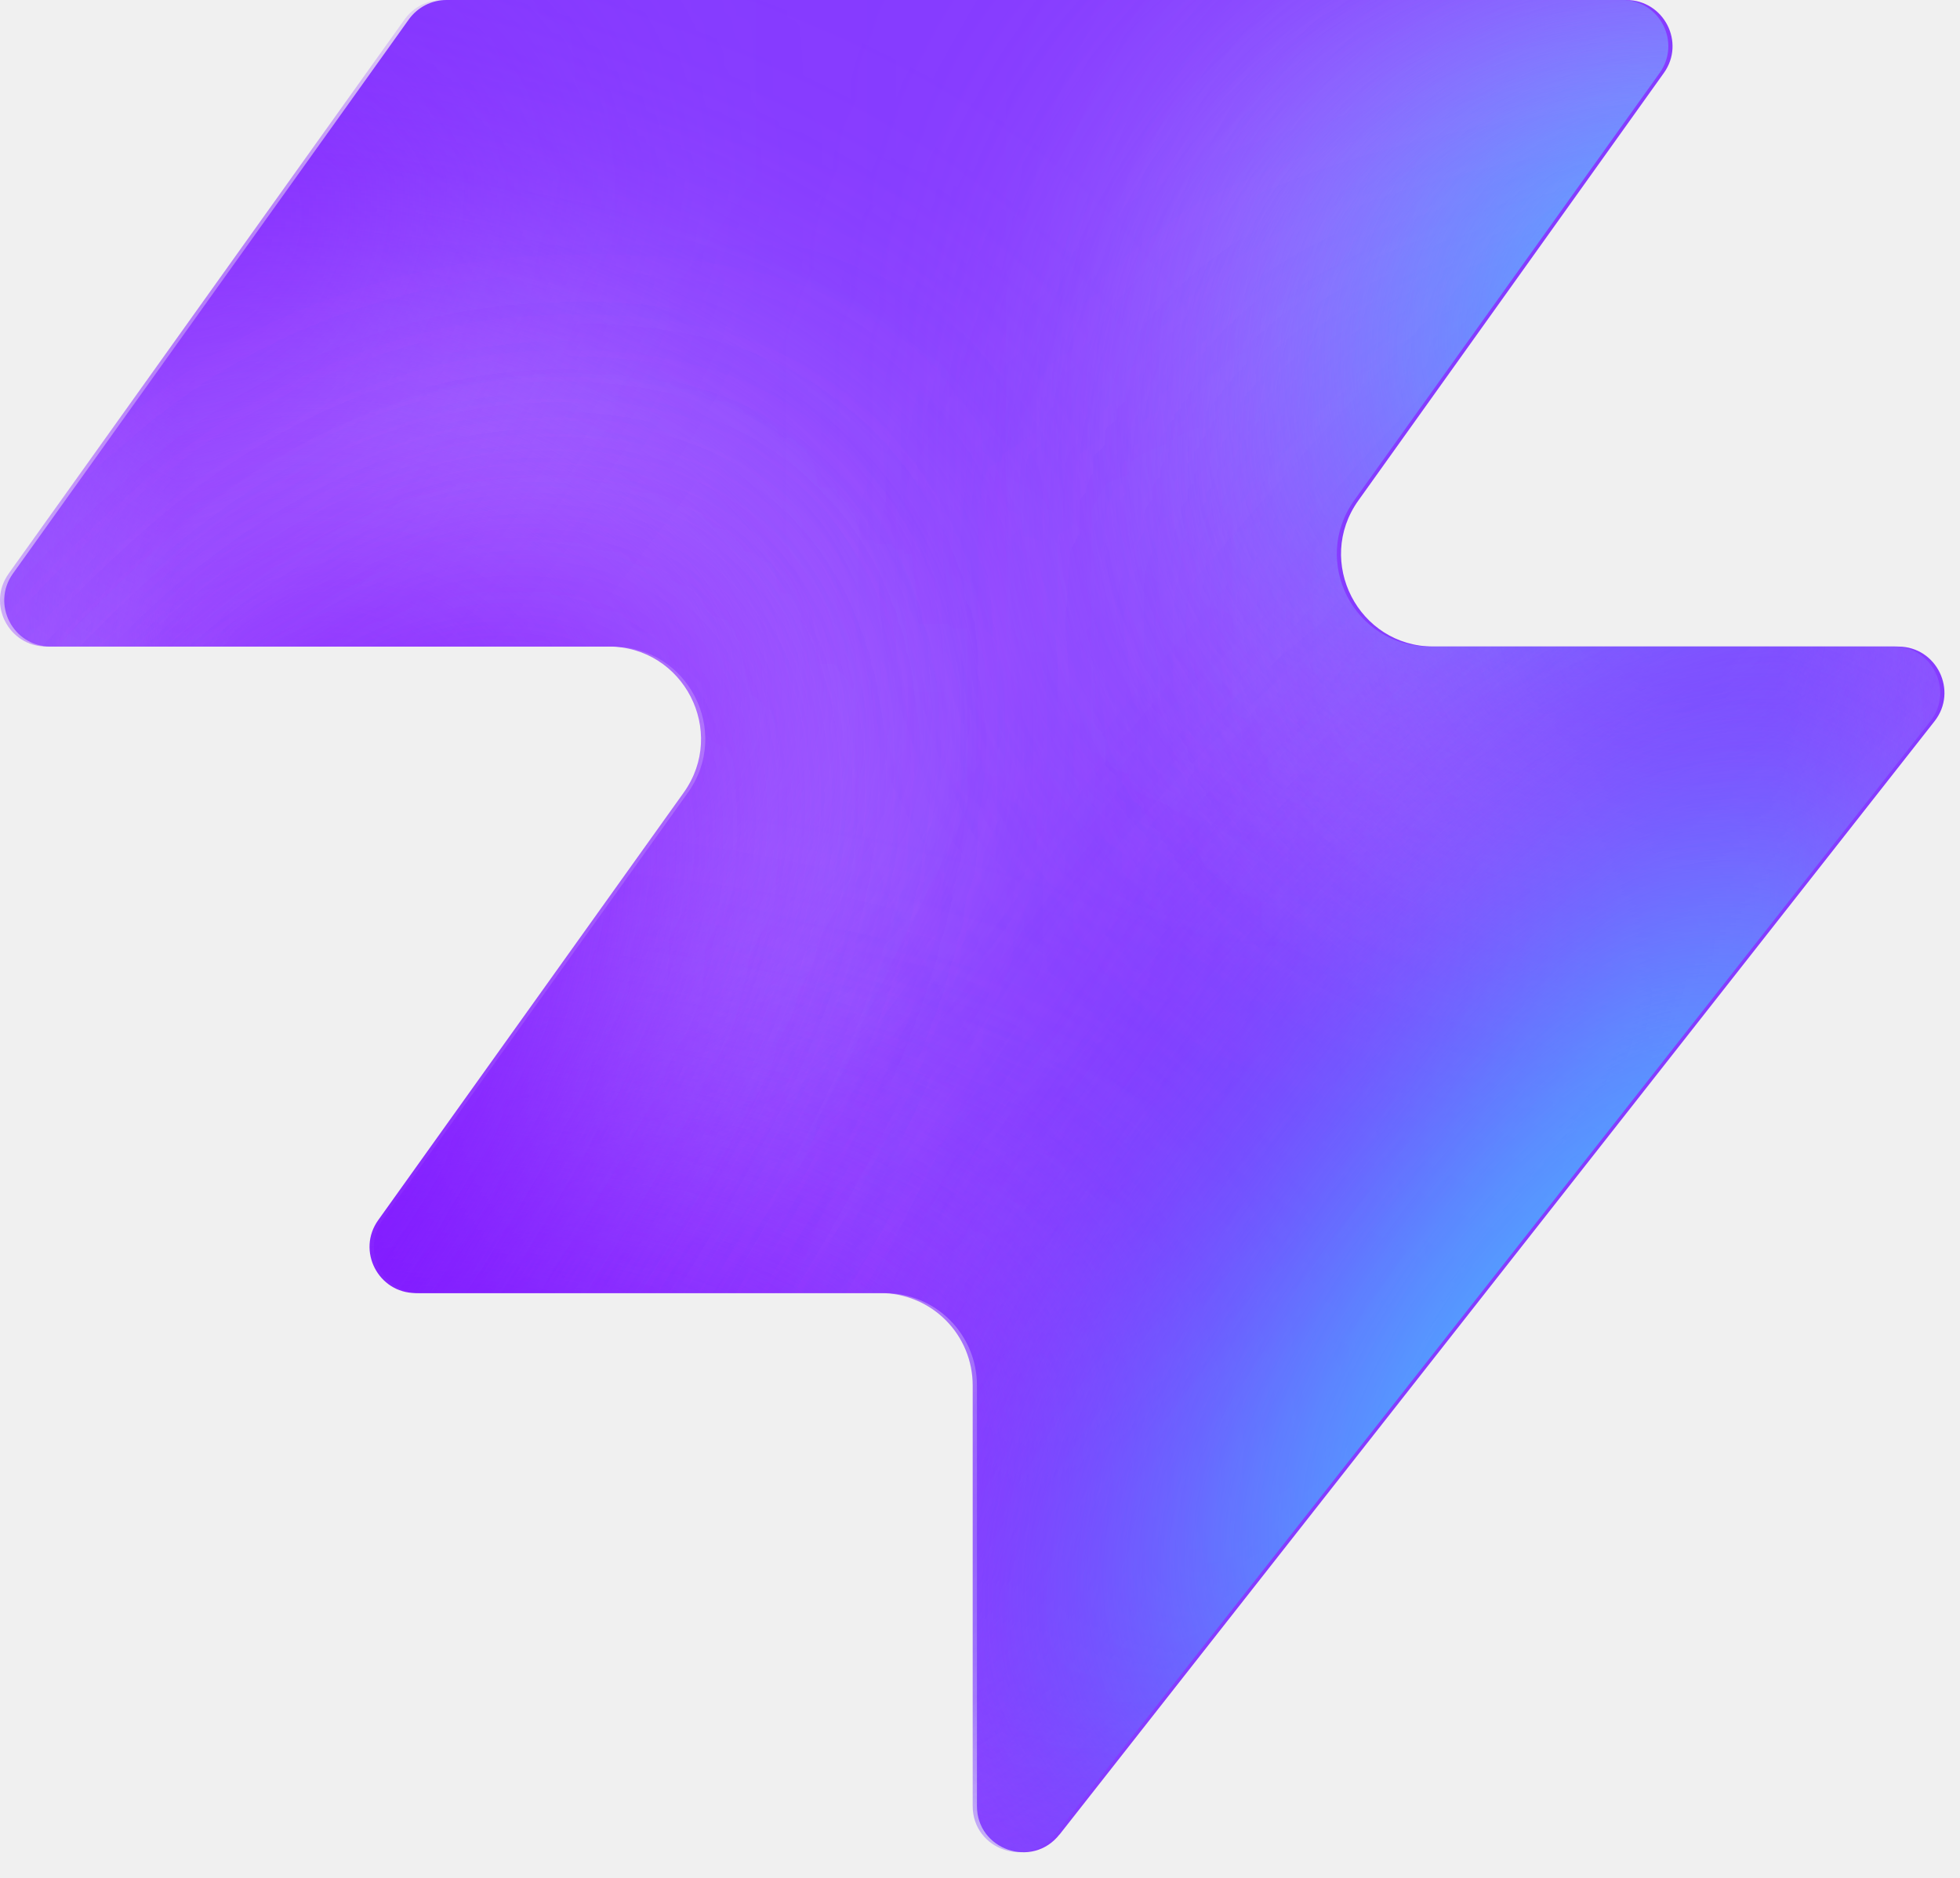
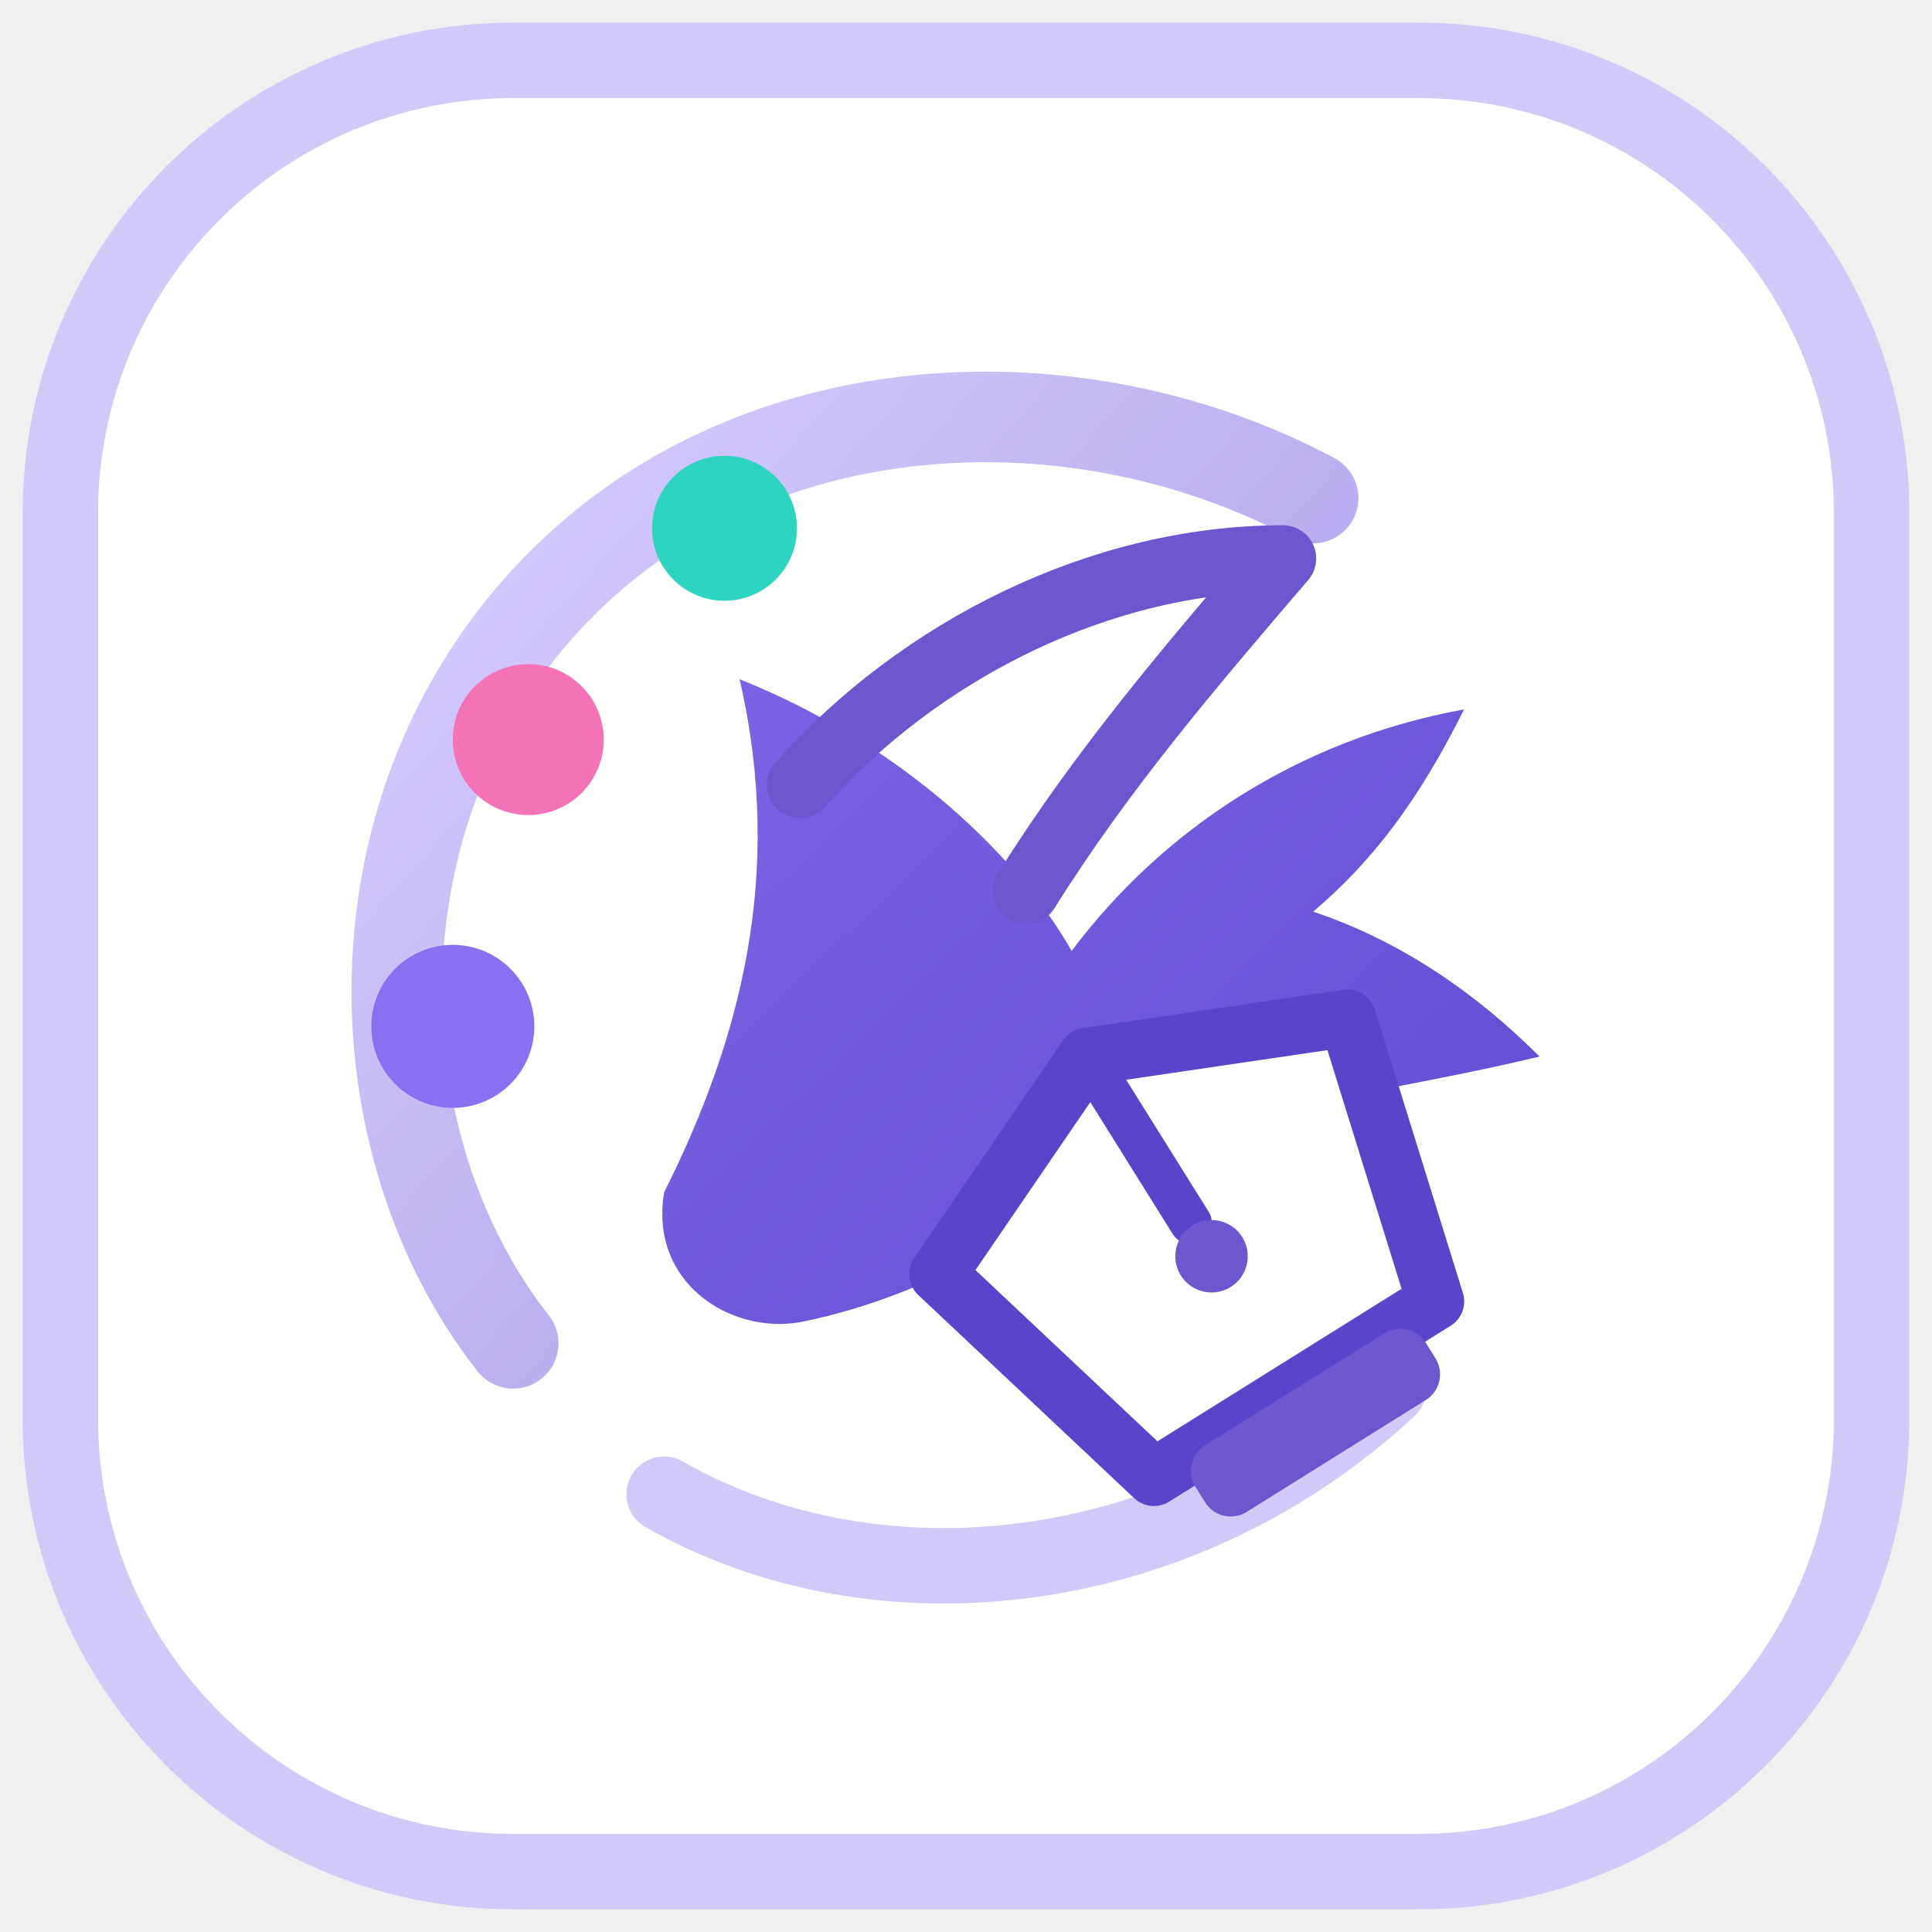
- <svg xmlns="http://www.w3.org/2000/svg" width="48" height="46" fill="none" viewBox="0 0 48 46">
-   <path fill="#863bff" d="M25.946 44.938c-.664.845-2.021.375-2.021-.698V33.937a2.26 2.26 0 0 0-2.262-2.262H10.287c-.92 0-1.456-1.04-.92-1.788l7.48-10.471c1.07-1.497 0-3.578-1.842-3.578H1.237c-.92 0-1.456-1.04-.92-1.788L10.013.474c.214-.297.556-.474.92-.474h28.894c.92 0 1.456 1.04.92 1.788l-7.48 10.471c-1.07 1.498 0 3.579 1.842 3.579h11.377c.943 0 1.473 1.088.89 1.83L25.947 44.94z" style="fill:#863bff;fill:color(display-p3 .525 .23 1);fill-opacity:1" />
-   <mask id="a" width="48" height="46" x="0" y="0" maskUnits="userSpaceOnUse" style="mask-type:alpha">
-     <path fill="#000" d="M25.842 44.938c-.664.844-2.021.375-2.021-.698V33.937a2.26 2.26 0 0 0-2.262-2.262H10.183c-.92 0-1.456-1.04-.92-1.788l7.48-10.471c1.07-1.498 0-3.579-1.842-3.579H1.133c-.92 0-1.456-1.04-.92-1.787L9.91.473c.214-.297.556-.474.92-.474h28.894c.92 0 1.456 1.04.92 1.788l-7.48 10.471c-1.07 1.498 0 3.578 1.842 3.578h11.377c.943 0 1.473 1.088.89 1.832L25.843 44.94z" style="fill:#000;fill-opacity:1" />
-   </mask>
-   <g mask="url(#a)">
-     <g filter="url(#b)">
-       <ellipse cx="5.508" cy="14.704" fill="#ede6ff" rx="5.508" ry="14.704" style="fill:#ede6ff;fill:color(display-p3 .927 .903 1);fill-opacity:1" transform="matrix(.00324 1 1 -.00324 -4.47 31.516)" />
-     </g>
-     <g filter="url(#c)">
-       <ellipse cx="10.399" cy="29.851" fill="#ede6ff" rx="10.399" ry="29.851" style="fill:#ede6ff;fill:color(display-p3 .927 .903 1);fill-opacity:1" transform="matrix(.00324 1 1 -.00324 -39.328 7.883)" />
-     </g>
-     <g filter="url(#d)">
-       <ellipse cx="5.508" cy="30.487" fill="#7e14ff" rx="5.508" ry="30.487" style="fill:#7e14ff;fill:color(display-p3 .492 .077 1);fill-opacity:1" transform="rotate(89.814 -25.913 -14.639)scale(1 -1)" />
-     </g>
-     <g filter="url(#e)">
-       <ellipse cx="5.508" cy="30.599" fill="#7e14ff" rx="5.508" ry="30.599" style="fill:#7e14ff;fill:color(display-p3 .492 .077 1);fill-opacity:1" transform="rotate(89.814 -32.644 -3.334)scale(1 -1)" />
-     </g>
-     <g filter="url(#f)">
-       <ellipse cx="5.508" cy="30.599" fill="#7e14ff" rx="5.508" ry="30.599" style="fill:#7e14ff;fill:color(display-p3 .492 .077 1);fill-opacity:1" transform="matrix(.00324 1 1 -.00324 -34.34 30.47)" />
-     </g>
-     <g filter="url(#g)">
-       <ellipse cx="14.072" cy="22.078" fill="#ede6ff" rx="14.072" ry="22.078" style="fill:#ede6ff;fill:color(display-p3 .927 .903 1);fill-opacity:1" transform="rotate(93.35 24.506 48.493)scale(-1 1)" />
-     </g>
-     <g filter="url(#h)">
-       <ellipse cx="3.47" cy="21.501" fill="#7e14ff" rx="3.47" ry="21.501" style="fill:#7e14ff;fill:color(display-p3 .492 .077 1);fill-opacity:1" transform="rotate(89.009 28.708 47.59)scale(-1 1)" />
-     </g>
-     <g filter="url(#i)">
-       <ellipse cx="3.47" cy="21.501" fill="#7e14ff" rx="3.47" ry="21.501" style="fill:#7e14ff;fill:color(display-p3 .492 .077 1);fill-opacity:1" transform="rotate(89.009 28.708 47.59)scale(-1 1)" />
-     </g>
-     <g filter="url(#j)">
-       <ellipse cx=".387" cy="8.972" fill="#7e14ff" rx="4.407" ry="29.108" style="fill:#7e14ff;fill:color(display-p3 .492 .077 1);fill-opacity:1" transform="rotate(39.51 .387 8.972)" />
-     </g>
-     <g filter="url(#k)">
-       <ellipse cx="47.523" cy="-6.092" fill="#7e14ff" rx="4.407" ry="29.108" style="fill:#7e14ff;fill:color(display-p3 .492 .077 1);fill-opacity:1" transform="rotate(37.892 47.523 -6.092)" />
-     </g>
-     <g filter="url(#l)">
-       <ellipse cx="41.412" cy="6.333" fill="#47bfff" rx="5.971" ry="9.665" style="fill:#47bfff;fill:color(display-p3 .28 .748 1);fill-opacity:1" transform="rotate(37.892 41.412 6.333)" />
-     </g>
-     <g filter="url(#m)">
-       <ellipse cx="-1.879" cy="38.332" fill="#7e14ff" rx="4.407" ry="29.108" style="fill:#7e14ff;fill:color(display-p3 .492 .077 1);fill-opacity:1" transform="rotate(37.892 -1.88 38.332)" />
-     </g>
-     <g filter="url(#n)">
-       <ellipse cx="-1.879" cy="38.332" fill="#7e14ff" rx="4.407" ry="29.108" style="fill:#7e14ff;fill:color(display-p3 .492 .077 1);fill-opacity:1" transform="rotate(37.892 -1.88 38.332)" />
-     </g>
-     <g filter="url(#o)">
-       <ellipse cx="35.651" cy="29.907" fill="#7e14ff" rx="4.407" ry="29.108" style="fill:#7e14ff;fill:color(display-p3 .492 .077 1);fill-opacity:1" transform="rotate(37.892 35.651 29.907)" />
-     </g>
-     <g filter="url(#p)">
-       <ellipse cx="38.418" cy="32.4" fill="#47bfff" rx="5.971" ry="15.297" style="fill:#47bfff;fill:color(display-p3 .28 .748 1);fill-opacity:1" transform="rotate(37.892 38.418 32.4)" />
-     </g>
+ <svg xmlns="http://www.w3.org/2000/svg" viewBox="0 0 64 64" fill="none">
+   <defs>
+     <linearGradient id="sp-violet" x1="12" y1="10" x2="54" y2="54" gradientUnits="userSpaceOnUse">
+       <stop offset="0%" stop-color="#8a6ff0" />
+       <stop offset="100%" stop-color="#5a44c9" />
+     </linearGradient>
+     <linearGradient id="sp-arc" x1="10" y1="22" x2="48" y2="56" gradientUnits="userSpaceOnUse">
+       <stop offset="0%" stop-color="#c4b5fd" />
+       <stop offset="100%" stop-color="#6e56cf" />
+     </linearGradient>
+   </defs>
+   <rect x="2" y="2" width="60" height="60" rx="15" fill="#ffffff" stroke="#d3c9f9" stroke-width="2.5" />
+   <path d="M17 44.5C11.5 37.5 11.5 25.5 19.5 18.5C26 12.8 36 12.5 43.5 16.5" stroke="url(#sp-arc)" stroke-width="3" stroke-linecap="round" opacity="0.7" />
+   <path d="M22 49.5C29 53.5 39 52.5 46 46" stroke="#d3c9f9" stroke-width="2.5" stroke-linecap="round" />
+   <circle cx="15" cy="34" r="2.7" fill="#8a6ff0" />
+   <circle cx="17.5" cy="24.5" r="2.5" fill="#f472b6" />
+   <circle cx="24" cy="17.5" r="2.4" fill="#2dd4bf" />
+   <path d="M22 39.5C24.5 34.5 26 29 24.5 22.5C29.5 24.5 33.5 28 35.5 31.5C38.5 27.5 43 24.5 48.5 23.5C47 26.5 45.5 28.5 43.5 30.2C46.5 31.2 49 33 51 35C46 36.2 42 36.5 38.5 38.2C35 40 31.5 42.8 26.5 43.8C24.2 44.2 21.5 42.5 22 39.5Z" fill="url(#sp-violet)" />
+   <path d="M26.5 26C30.5 21.5 36.5 18.5 42.5 18.5C39.5 22 36.5 25.5 34 29.5" stroke="#6e56cf" stroke-width="2.2" stroke-linecap="round" stroke-linejoin="round" />
+   <g transform="translate(36, 35) rotate(-32)">
+     <path d="M0 0L8 3.5L5.5 13L-5.5 13L-8 3.5L0 0Z" fill="#ffffff" stroke="#5a44c9" stroke-width="1.9" stroke-linejoin="round" />
+     <line x1="0" y1="0.8" x2="0" y2="6.5" stroke="#5a44c9" stroke-width="1.4" stroke-linecap="round" />
+     <circle cx="0" cy="7.8" r="1.2" fill="#6e56cf" />
+     <rect x="-4.5" y="13" width="9" height="2.6" rx="1" fill="#6e56cf" />
  </g>
-   <defs>
-     <filter id="b" width="60.045" height="41.654" x="-19.77" y="16.149" color-interpolation-filters="sRGB" filterUnits="userSpaceOnUse">
-       <feFlood flood-opacity="0" result="BackgroundImageFix" />
-       <feBlend in="SourceGraphic" in2="BackgroundImageFix" result="shape" />
-       <feGaussianBlur result="effect1_foregroundBlur_2002_17158" stdDeviation="7.659" />
-     </filter>
-     <filter id="c" width="90.34" height="51.437" x="-54.613" y="-7.533" color-interpolation-filters="sRGB" filterUnits="userSpaceOnUse">
-       <feFlood flood-opacity="0" result="BackgroundImageFix" />
-       <feBlend in="SourceGraphic" in2="BackgroundImageFix" result="shape" />
-       <feGaussianBlur result="effect1_foregroundBlur_2002_17158" stdDeviation="7.659" />
-     </filter>
-     <filter id="d" width="79.355" height="29.4" x="-49.64" y="2.03" color-interpolation-filters="sRGB" filterUnits="userSpaceOnUse">
-       <feFlood flood-opacity="0" result="BackgroundImageFix" />
-       <feBlend in="SourceGraphic" in2="BackgroundImageFix" result="shape" />
-       <feGaussianBlur result="effect1_foregroundBlur_2002_17158" stdDeviation="4.596" />
-     </filter>
-     <filter id="e" width="79.579" height="29.4" x="-45.045" y="20.029" color-interpolation-filters="sRGB" filterUnits="userSpaceOnUse">
-       <feFlood flood-opacity="0" result="BackgroundImageFix" />
-       <feBlend in="SourceGraphic" in2="BackgroundImageFix" result="shape" />
-       <feGaussianBlur result="effect1_foregroundBlur_2002_17158" stdDeviation="4.596" />
-     </filter>
-     <filter id="f" width="79.579" height="29.4" x="-43.513" y="21.178" color-interpolation-filters="sRGB" filterUnits="userSpaceOnUse">
-       <feFlood flood-opacity="0" result="BackgroundImageFix" />
-       <feBlend in="SourceGraphic" in2="BackgroundImageFix" result="shape" />
-       <feGaussianBlur result="effect1_foregroundBlur_2002_17158" stdDeviation="4.596" />
-     </filter>
-     <filter id="g" width="74.749" height="58.852" x="15.756" y="-17.901" color-interpolation-filters="sRGB" filterUnits="userSpaceOnUse">
-       <feFlood flood-opacity="0" result="BackgroundImageFix" />
-       <feBlend in="SourceGraphic" in2="BackgroundImageFix" result="shape" />
-       <feGaussianBlur result="effect1_foregroundBlur_2002_17158" stdDeviation="7.659" />
-     </filter>
-     <filter id="h" width="61.377" height="25.362" x="23.548" y="2.284" color-interpolation-filters="sRGB" filterUnits="userSpaceOnUse">
-       <feFlood flood-opacity="0" result="BackgroundImageFix" />
-       <feBlend in="SourceGraphic" in2="BackgroundImageFix" result="shape" />
-       <feGaussianBlur result="effect1_foregroundBlur_2002_17158" stdDeviation="4.596" />
-     </filter>
-     <filter id="i" width="61.377" height="25.362" x="23.548" y="2.284" color-interpolation-filters="sRGB" filterUnits="userSpaceOnUse">
-       <feFlood flood-opacity="0" result="BackgroundImageFix" />
-       <feBlend in="SourceGraphic" in2="BackgroundImageFix" result="shape" />
-       <feGaussianBlur result="effect1_foregroundBlur_2002_17158" stdDeviation="4.596" />
-     </filter>
-     <filter id="j" width="56.045" height="63.649" x="-27.636" y="-22.853" color-interpolation-filters="sRGB" filterUnits="userSpaceOnUse">
-       <feFlood flood-opacity="0" result="BackgroundImageFix" />
-       <feBlend in="SourceGraphic" in2="BackgroundImageFix" result="shape" />
-       <feGaussianBlur result="effect1_foregroundBlur_2002_17158" stdDeviation="4.596" />
-     </filter>
-     <filter id="k" width="54.814" height="64.646" x="20.116" y="-38.415" color-interpolation-filters="sRGB" filterUnits="userSpaceOnUse">
-       <feFlood flood-opacity="0" result="BackgroundImageFix" />
-       <feBlend in="SourceGraphic" in2="BackgroundImageFix" result="shape" />
-       <feGaussianBlur result="effect1_foregroundBlur_2002_17158" stdDeviation="4.596" />
-     </filter>
-     <filter id="l" width="33.541" height="35.313" x="24.641" y="-11.323" color-interpolation-filters="sRGB" filterUnits="userSpaceOnUse">
-       <feFlood flood-opacity="0" result="BackgroundImageFix" />
-       <feBlend in="SourceGraphic" in2="BackgroundImageFix" result="shape" />
-       <feGaussianBlur result="effect1_foregroundBlur_2002_17158" stdDeviation="4.596" />
-     </filter>
-     <filter id="m" width="54.814" height="64.646" x="-29.286" y="6.009" color-interpolation-filters="sRGB" filterUnits="userSpaceOnUse">
-       <feFlood flood-opacity="0" result="BackgroundImageFix" />
-       <feBlend in="SourceGraphic" in2="BackgroundImageFix" result="shape" />
-       <feGaussianBlur result="effect1_foregroundBlur_2002_17158" stdDeviation="4.596" />
-     </filter>
-     <filter id="n" width="54.814" height="64.646" x="-29.286" y="6.009" color-interpolation-filters="sRGB" filterUnits="userSpaceOnUse">
-       <feFlood flood-opacity="0" result="BackgroundImageFix" />
-       <feBlend in="SourceGraphic" in2="BackgroundImageFix" result="shape" />
-       <feGaussianBlur result="effect1_foregroundBlur_2002_17158" stdDeviation="4.596" />
-     </filter>
-     <filter id="o" width="54.814" height="64.646" x="8.244" y="-2.416" color-interpolation-filters="sRGB" filterUnits="userSpaceOnUse">
-       <feFlood flood-opacity="0" result="BackgroundImageFix" />
-       <feBlend in="SourceGraphic" in2="BackgroundImageFix" result="shape" />
-       <feGaussianBlur result="effect1_foregroundBlur_2002_17158" stdDeviation="4.596" />
-     </filter>
-     <filter id="p" width="39.409" height="43.623" x="18.713" y="10.588" color-interpolation-filters="sRGB" filterUnits="userSpaceOnUse">
-       <feFlood flood-opacity="0" result="BackgroundImageFix" />
-       <feBlend in="SourceGraphic" in2="BackgroundImageFix" result="shape" />
-       <feGaussianBlur result="effect1_foregroundBlur_2002_17158" stdDeviation="4.596" />
-     </filter>
-   </defs>
</svg>
